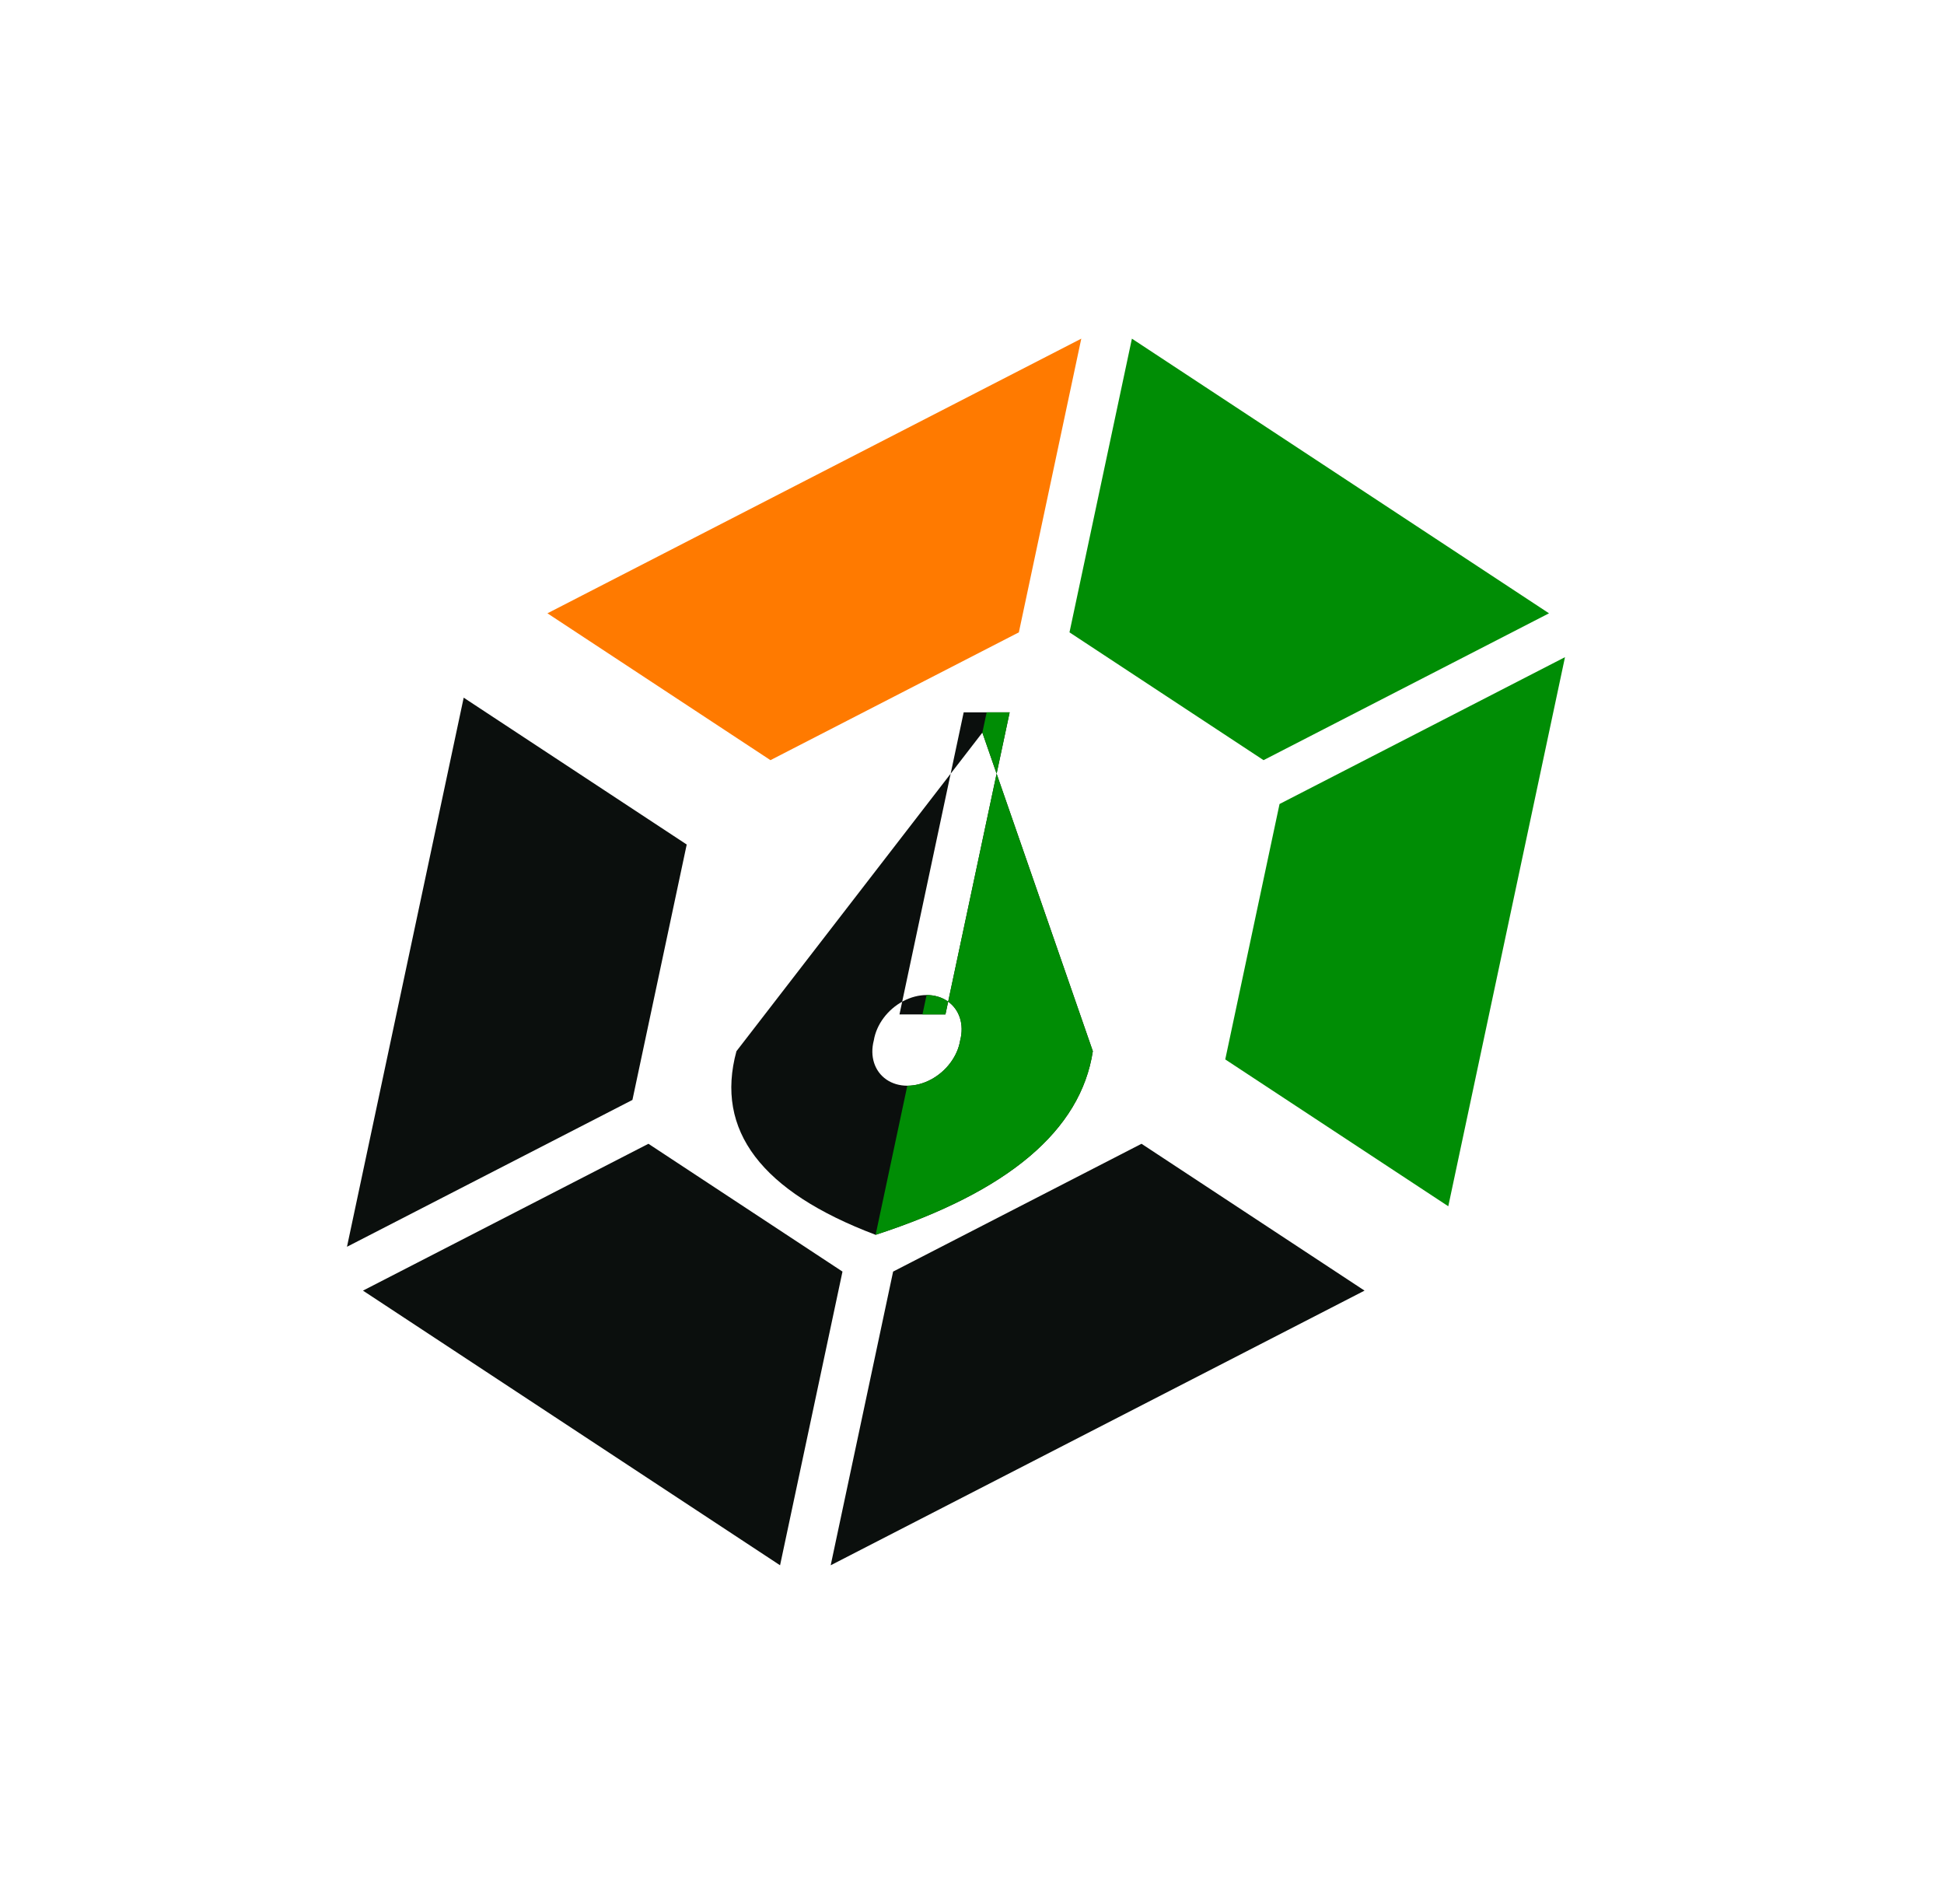
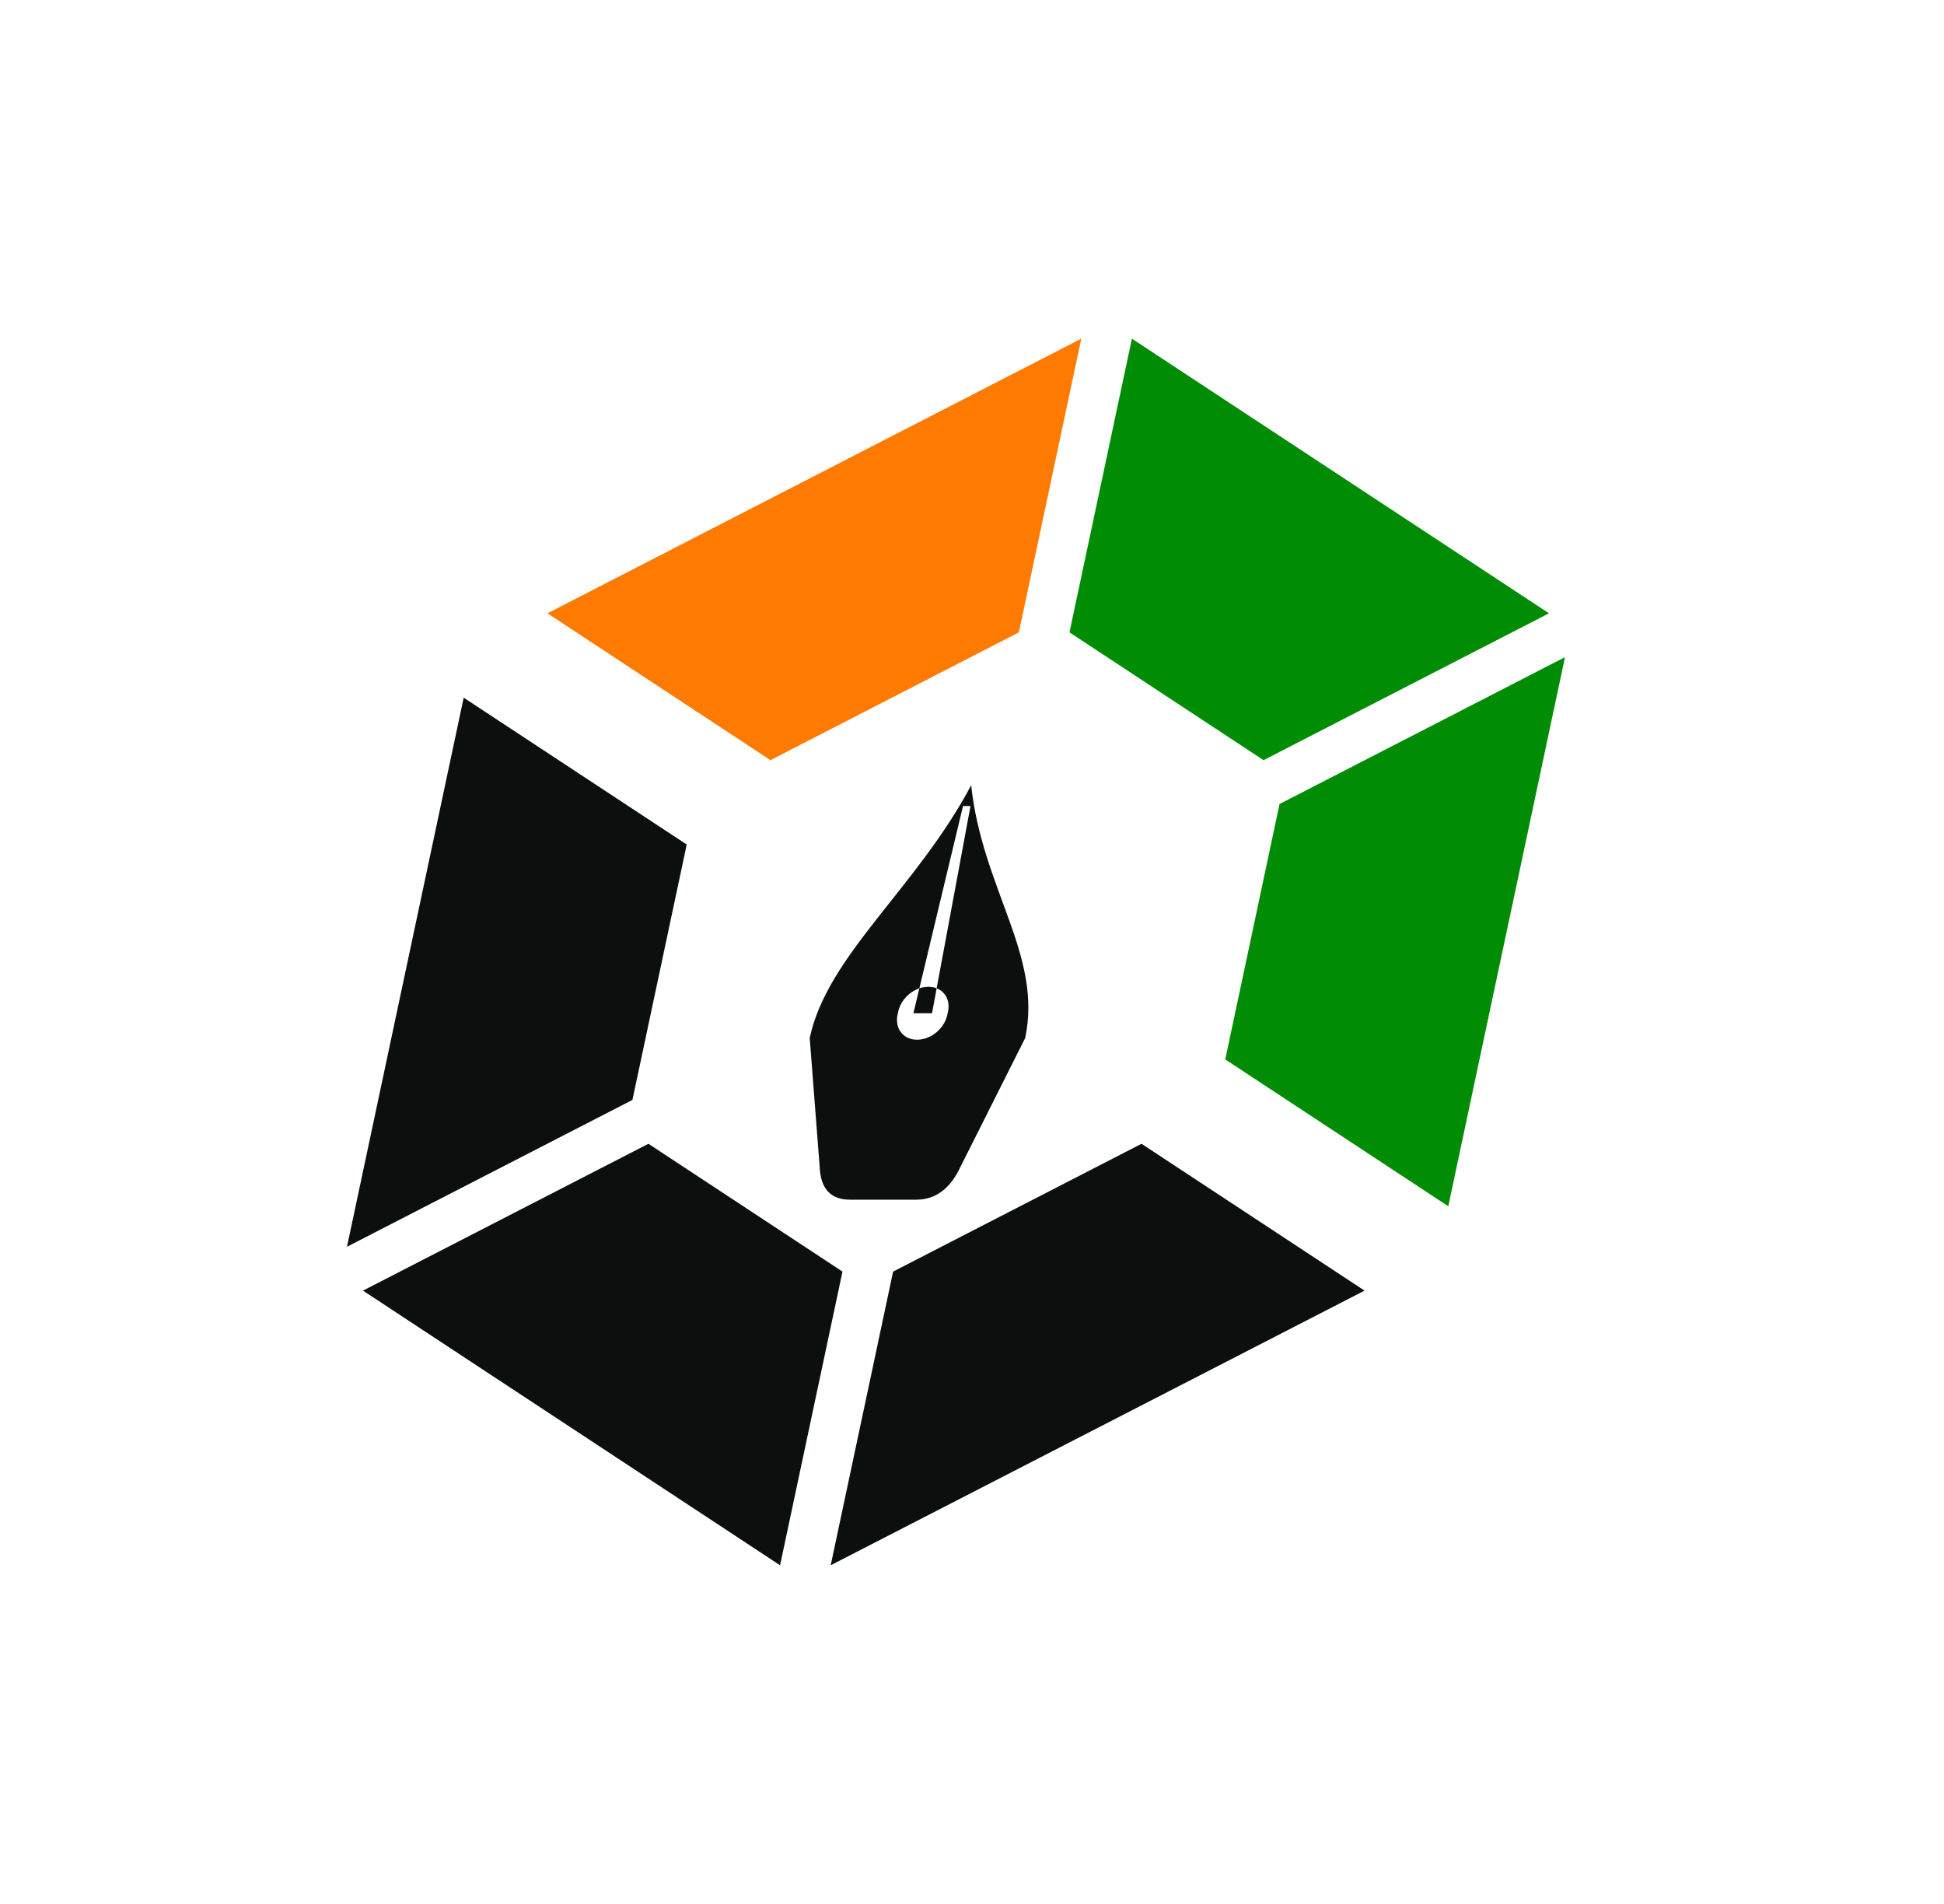
<svg xmlns="http://www.w3.org/2000/svg" viewBox="0 0 192 188" width="192" height="188">
  <g transform="translate(24,24)">
    <g transform="translate(0,4)">
      <g transform="matrix(1 0 -0.2126 1 14.45 0)">
        <polygon points="74.50,5.44 121.46,32.56 96.35,47.06 74.50,34.44" fill="#008D05" />
        <polygon points="123.96,36.89 123.96,91.11 98.85,76.61 98.85,51.39" fill="#008D05" />
        <polygon points="117.46,99.44 70.50,126.56 70.50,97.56 92.35,84.94" fill="#0B0F0D" />
        <polygon points="65.50,126.56 18.54,99.44 43.65,84.94 65.50,97.56" fill="#0B0F0D" />
        <polygon points="16.04,95.11 16.04,40.89 41.15,55.39 41.15,80.61" fill="#0B0F0D" />
        <polygon points="22.54,32.56 69.50,5.44 69.50,34.44 47.65,47.06" fill="#FF7A00" />
-         <path d="M68.00 44.34 L85.60 75.80 Q86.30 87.53 68.00 93.93 Q49.70 87.53 50.40 75.80 Z M72.27 74.73 a4.27 4.27 0 1 1 -8.53 0 a4.27 4.27 0 1 1 8.53 0 Z M65.73 42.34 L65.73 72.17 L70.27 72.17 L70.27 42.34 Z" fill="#0B0F0D" fill-rule="evenodd" />
-         <clipPath id="u39">
-           <rect x="68.00" y="39.34" width="35.19" height="58.65" />
-         </clipPath>
-         <path d="M68.00 44.34 L85.60 75.80 Q86.30 87.53 68.00 93.93 Q49.70 87.53 50.40 75.80 Z M72.27 74.73 a4.27 4.27 0 1 1 -8.53 0 a4.27 4.27 0 1 1 8.53 0 Z M65.73 42.34 L65.73 72.17 L70.27 72.17 L70.27 42.34 Z" fill="#008D05" fill-rule="evenodd" clip-path="url(#u39)" />
+         <path d="M68.00 49.54 C71.27 59.77 78.64 66.32 78.64 74.50 L74.96 87.19 Q74.14 90.46 71.27 90.46 L64.73 90.46 Q61.86 90.46 61.04 87.19 L57.36 74.50 C57.36 66.32 64.73 59.77 68.00 49.54 Z M70.46 72.05 a2.46 2.46 0 1 0 -4.91 0 a2.46 2.46 0 1 0 4.91 0 Z M67.08 72.05 L68.92 72.05 L68.37 51.59 L67.63 51.59 Z" fill="#0B0F0D" fill-rule="evenodd" />
      </g>
    </g>
  </g>
</svg>
